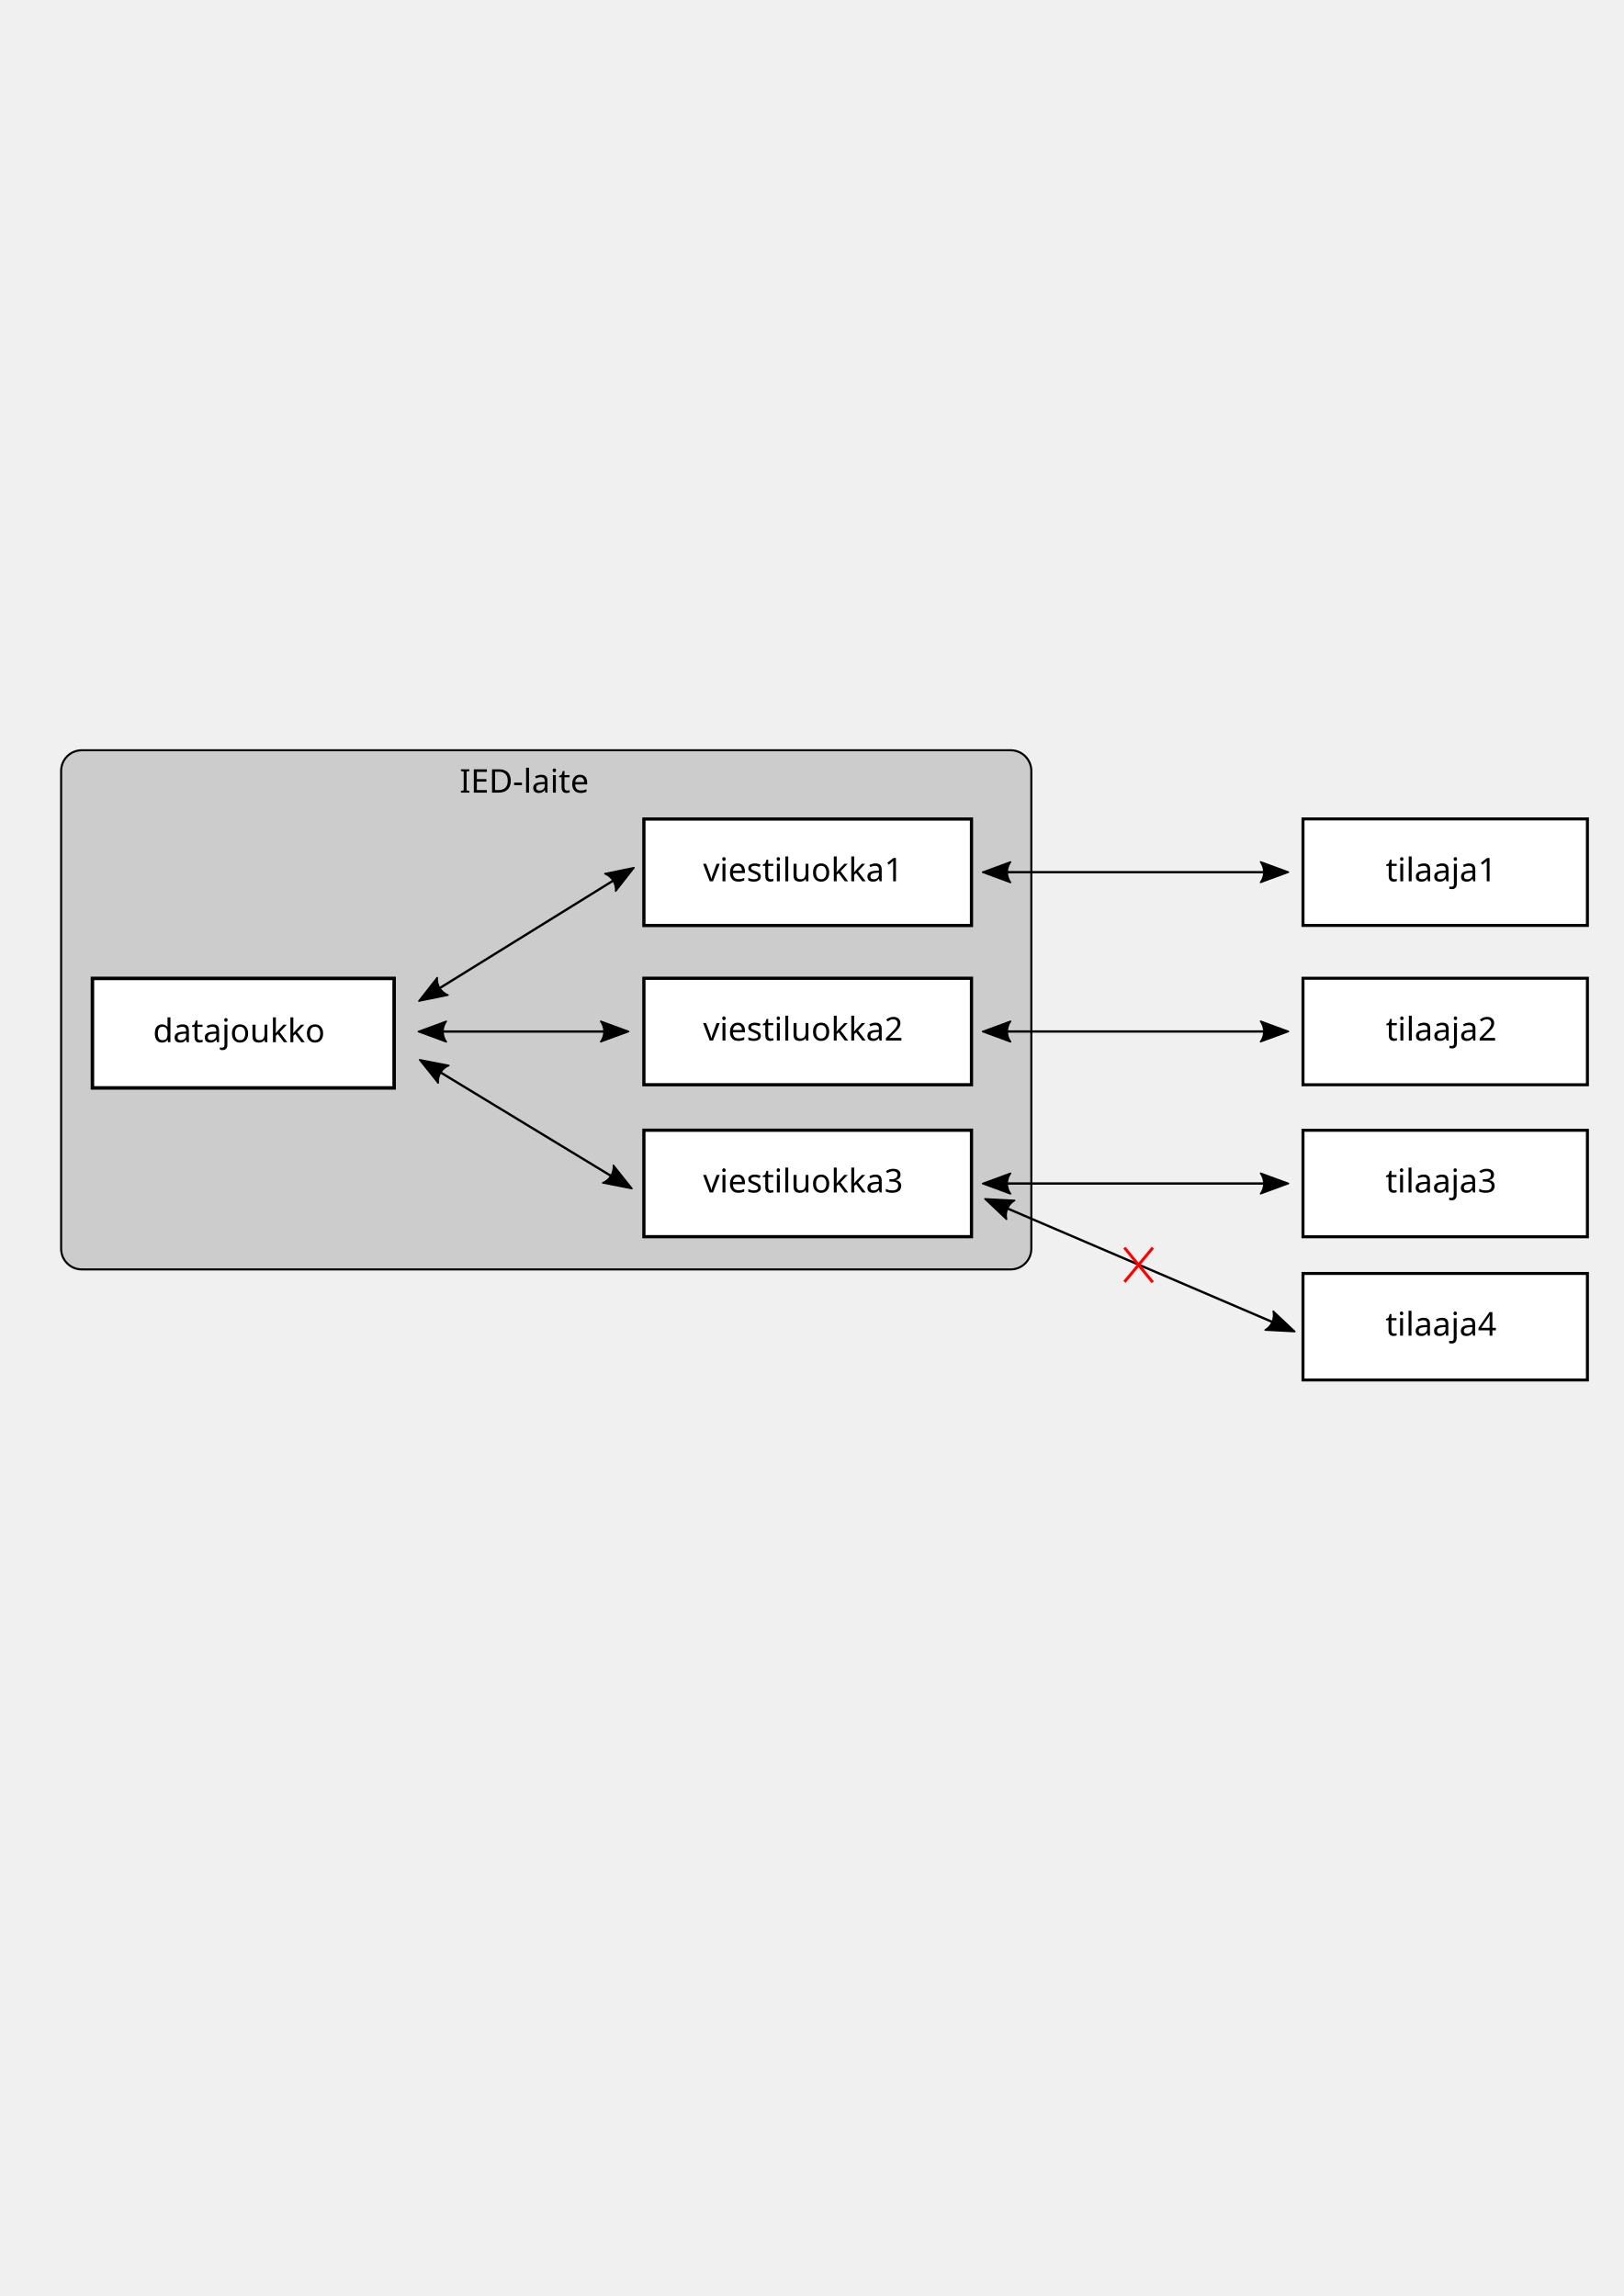
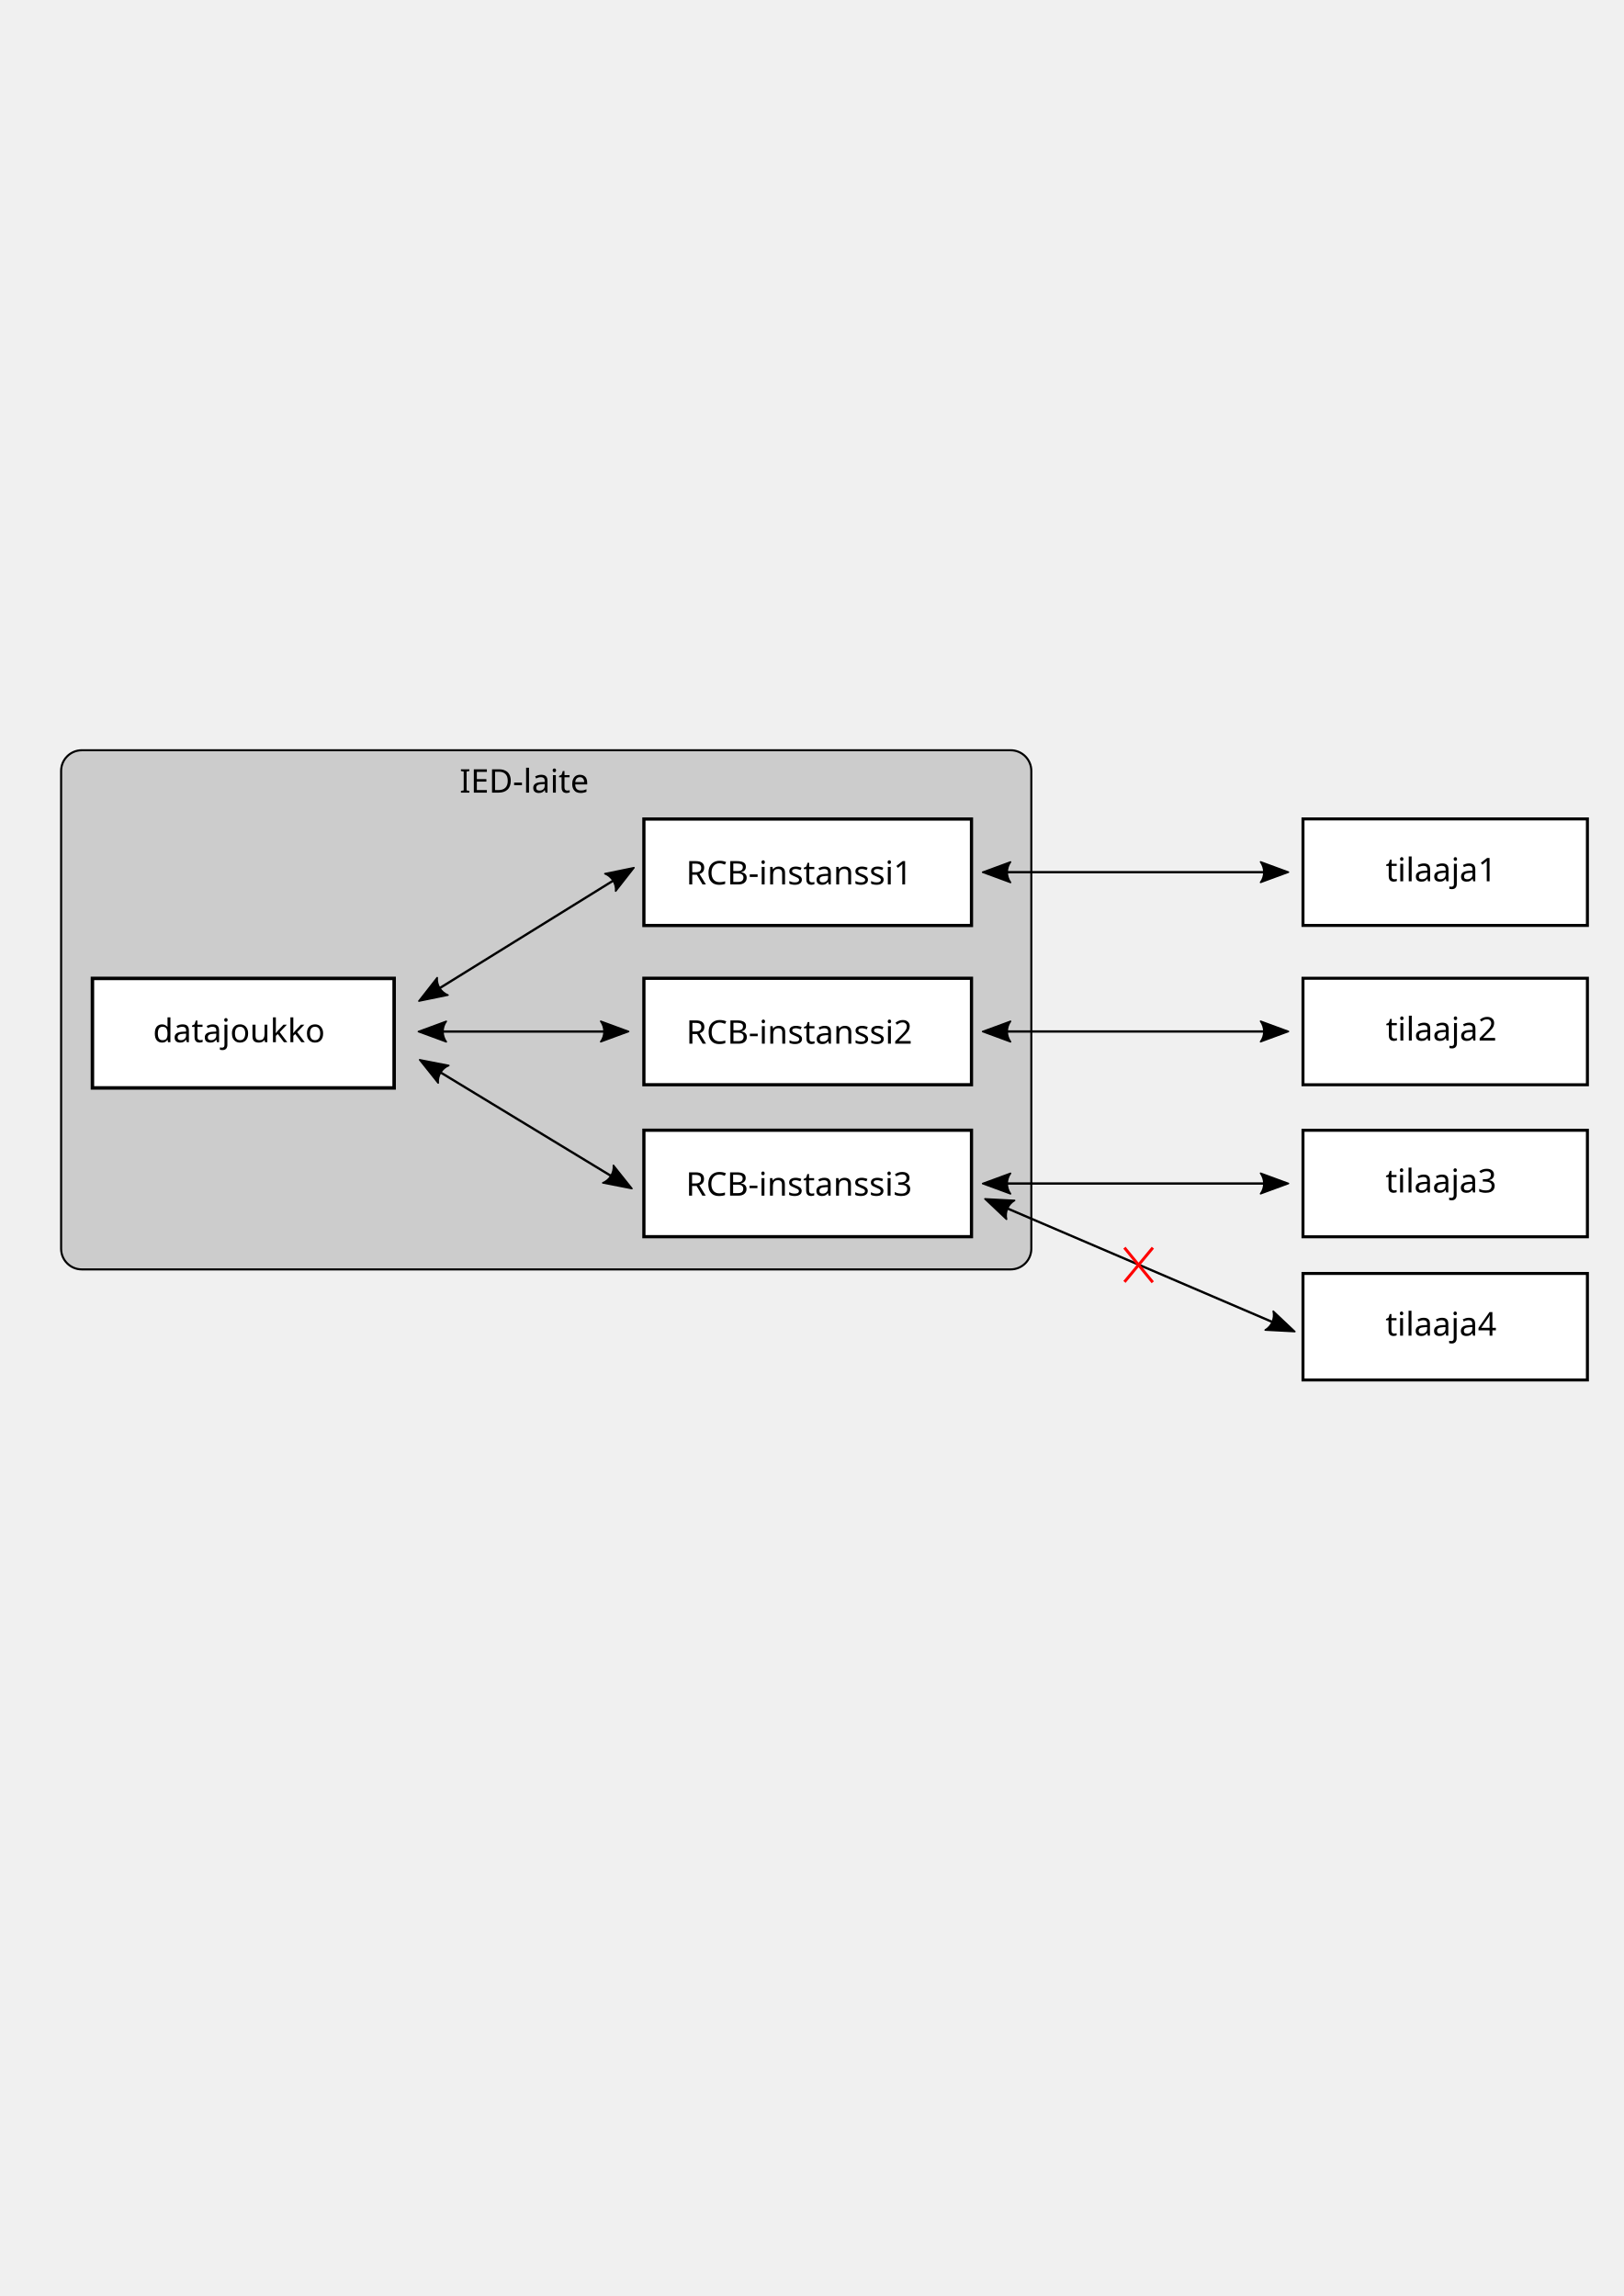
<svg xmlns="http://www.w3.org/2000/svg" width="210mm" height="297mm" viewBox="0 0 210 297" version="1.1" id="svg995">
  <defs id="defs989">
    <marker style="overflow:visible" id="marker3227" refX="0" refY="0" orient="auto">
      <path transform="matrix(-1.1,0,0,-1.1,-1.1,0)" d="M 8.719,4.034 -2.207,0.016 8.719,-4.002 c -1.745,2.372 -1.735,5.617 -6e-7,8.035 z" style="fill:#000000;fill-opacity:1;fill-rule:evenodd;stroke:#000000;stroke-width:0.625;stroke-linejoin:round;stroke-opacity:1" id="path3225" />
    </marker>
    <marker orient="auto" refY="0" refX="0" id="marker3139" style="overflow:visible">
      <path id="path3137" style="fill:#000000;fill-opacity:1;fill-rule:evenodd;stroke:#000000;stroke-width:0.625;stroke-linejoin:round;stroke-opacity:1" d="M 8.719,4.034 -2.207,0.016 8.719,-4.002 c -1.745,2.372 -1.735,5.617 -6e-7,8.035 z" transform="matrix(1.1,0,0,1.1,1.1,0)" />
    </marker>
    <marker orient="auto" refY="0" refX="0" id="marker2547" style="overflow:visible">
      <path id="path2545" style="fill:#000000;fill-opacity:1;fill-rule:evenodd;stroke:#000000;stroke-width:0.625;stroke-linejoin:round;stroke-opacity:1" d="M 8.719,4.034 -2.207,0.016 8.719,-4.002 c -1.745,2.372 -1.735,5.617 -6e-7,8.035 z" transform="matrix(-1.1,0,0,-1.1,-1.1,0)" />
    </marker>
    <marker style="overflow:visible" id="marker2471" refX="0" refY="0" orient="auto">
      <path transform="matrix(1.1,0,0,1.1,1.1,0)" d="M 8.719,4.034 -2.207,0.016 8.719,-4.002 c -1.745,2.372 -1.735,5.617 -6e-7,8.035 z" style="fill:#000000;fill-opacity:1;fill-rule:evenodd;stroke:#000000;stroke-width:0.625;stroke-linejoin:round;stroke-opacity:1" id="path2469" />
    </marker>
    <marker style="overflow:visible" id="marker1989" refX="0" refY="0" orient="auto">
      <path transform="matrix(-1.1,0,0,-1.1,-1.1,0)" d="M 8.719,4.034 -2.207,0.016 8.719,-4.002 c -1.745,2.372 -1.735,5.617 -6e-7,8.035 z" style="fill:#000000;fill-opacity:1;fill-rule:evenodd;stroke:#000000;stroke-width:0.625;stroke-linejoin:round;stroke-opacity:1" id="path1987" />
    </marker>
    <marker orient="auto" refY="0" refX="0" id="marker1925" style="overflow:visible">
      <path id="path1923" style="fill:#000000;fill-opacity:1;fill-rule:evenodd;stroke:#000000;stroke-width:0.625;stroke-linejoin:round;stroke-opacity:1" d="M 8.719,4.034 -2.207,0.016 8.719,-4.002 c -1.745,2.372 -1.735,5.617 -6e-7,8.035 z" transform="matrix(1.1,0,0,1.1,1.1,0)" />
    </marker>
    <marker orient="auto" refY="0" refX="0" id="marker1839" style="overflow:visible">
      <path id="path1837" style="fill:#000000;fill-opacity:1;fill-rule:evenodd;stroke:#000000;stroke-width:0.625;stroke-linejoin:round;stroke-opacity:1" d="M 8.719,4.034 -2.207,0.016 8.719,-4.002 c -1.745,2.372 -1.735,5.617 -6e-7,8.035 z" transform="matrix(-1.1,0,0,-1.1,-1.1,0)" />
    </marker>
    <marker style="overflow:visible" id="marker1769" refX="0" refY="0" orient="auto">
      <path transform="matrix(1.1,0,0,1.1,1.1,0)" d="M 8.719,4.034 -2.207,0.016 8.719,-4.002 c -1.745,2.372 -1.735,5.617 -6e-7,8.035 z" style="fill:#000000;fill-opacity:1;fill-rule:evenodd;stroke:#000000;stroke-width:0.625;stroke-linejoin:round;stroke-opacity:1" id="path1767" />
    </marker>
    <marker orient="auto" refY="0" refX="0" id="marker3280" style="overflow:visible">
      <path id="path3278" style="fill:#000000;fill-opacity:1;fill-rule:evenodd;stroke:#000000;stroke-width:0.625;stroke-linejoin:round;stroke-opacity:1" d="M 8.719,4.034 -2.207,0.016 8.719,-4.002 c -1.745,2.372 -1.735,5.617 -6e-7,8.035 z" transform="matrix(1.1,0,0,1.1,1.1,0)" />
    </marker>
    <marker style="overflow:visible" id="marker4064" refX="0" refY="0" orient="auto">
      <path transform="matrix(-1.1,0,0,-1.1,-1.1,0)" d="M 8.719,4.034 -2.207,0.016 8.719,-4.002 c -1.745,2.372 -1.735,5.617 -6e-7,8.035 z" style="fill:#000000;fill-opacity:1;fill-rule:evenodd;stroke:#000000;stroke-width:0.625;stroke-linejoin:round;stroke-opacity:1" id="path4062" />
    </marker>
    <marker orient="auto" refY="0" refX="0" id="marker3050" style="overflow:visible">
      <path id="path3048" style="fill:#000000;fill-opacity:1;fill-rule:evenodd;stroke:#000000;stroke-width:0.625;stroke-linejoin:round;stroke-opacity:1" d="M 8.719,4.034 -2.207,0.016 8.719,-4.002 c -1.745,2.372 -1.735,5.617 -6e-7,8.035 z" transform="matrix(1.1,0,0,1.1,1.1,0)" />
    </marker>
    <marker orient="auto" refY="0" refX="0" id="marker3662" style="overflow:visible">
      <path id="path3660" style="fill:#000000;fill-opacity:1;fill-rule:evenodd;stroke:#000000;stroke-width:0.625;stroke-linejoin:round;stroke-opacity:1" d="M 8.719,4.034 -2.207,0.016 8.719,-4.002 c -1.745,2.372 -1.735,5.617 -6e-7,8.035 z" transform="matrix(-1.1,0,0,-1.1,-1.1,0)" />
    </marker>
    <marker orient="auto" refY="0" refX="0" id="marker3162" style="overflow:visible">
      <path id="path3160" style="fill:#000000;fill-opacity:1;fill-rule:evenodd;stroke:#000000;stroke-width:0.625;stroke-linejoin:round;stroke-opacity:1" d="M 8.719,4.034 -2.207,0.016 8.719,-4.002 c -1.745,2.372 -1.735,5.617 -6e-7,8.035 z" transform="matrix(1.1,0,0,1.1,1.1,0)" />
    </marker>
    <marker style="overflow:visible" id="marker3051" refX="0" refY="0" orient="auto">
      <path transform="matrix(-1.1,0,0,-1.1,-1.1,0)" d="M 8.719,4.034 -2.207,0.016 8.719,-4.002 c -1.745,2.372 -1.735,5.617 -6e-7,8.035 z" style="fill:#000000;fill-opacity:1;fill-rule:evenodd;stroke:#000000;stroke-width:0.625;stroke-linejoin:round;stroke-opacity:1" id="path3049" />
    </marker>
  </defs>
  <g id="layer1">
    <rect style="opacity:1;vector-effect:none;fill:#cccccc;fill-opacity:1;fill-rule:evenodd;stroke:#000000;stroke-width:0.267;stroke-linecap:butt;stroke-linejoin:miter;stroke-miterlimit:4;stroke-dasharray:none;stroke-dashoffset:0;stroke-opacity:1;paint-order:normal" id="rect1699" width="125.48" height="67.156" x="7.905" y="97.048" ry="2.677" />
    <rect style="opacity:1;fill:#ffffff;fill-opacity:1;fill-rule:evenodd;stroke:#000000;stroke-width:0.415;stroke-linecap:butt;stroke-linejoin:miter;stroke-miterlimit:4;stroke-dasharray:none;stroke-dashoffset:0;stroke-opacity:1;paint-order:normal" id="rect1423" width="42.37" height="13.771" x="83.277" y="126.545" />
-     <text xml:space="preserve" style="font-style:normal;font-weight:normal;font-size:4.233px;line-height:1.25;font-family:sans-serif;letter-spacing:0px;word-spacing:0px;fill:#000000;fill-opacity:1;stroke:none;stroke-width:0.265" x="90.933" y="134.599" id="text1411">
-       <tspan x="90.933" y="134.599" style="stroke-width:0.265" id="tspan1695">viestiluokka2</tspan>
+     <text xml:space="preserve" style="font-style:normal;font-weight:normal;font-size:4.233px;line-height:1.25;font-family:sans-serif;letter-spacing:0px;word-spacing:0px;fill:#000000;fill-opacity:1;stroke:none;stroke-width:0.265" x="88.753" y="135.009" id="text1411">
+       <tspan x="88.753" y="135.009" style="stroke-width:0.265" id="tspan1695">RCB-instanssi2</tspan>
    </text>
    <rect y="105.946" x="83.277" height="13.771" width="42.37" id="rect3015" style="opacity:1;fill:#ffffff;fill-opacity:1;fill-rule:evenodd;stroke:#000000;stroke-width:0.415;stroke-linecap:butt;stroke-linejoin:miter;stroke-miterlimit:4;stroke-dasharray:none;stroke-dashoffset:0;stroke-opacity:1;paint-order:normal" />
-     <text id="text3021" y="113.999" x="90.933" style="font-style:normal;font-weight:normal;font-size:4.233px;line-height:1.25;font-family:sans-serif;letter-spacing:0px;word-spacing:0px;fill:#000000;fill-opacity:1;stroke:none;stroke-width:0.265" xml:space="preserve">
-       <tspan id="tspan4740" style="stroke-width:0.265" y="113.999" x="90.933">viestiluokka1</tspan>
+     <text id="text3021" y="114.409" x="88.736" style="font-style:normal;font-weight:normal;font-size:4.233px;line-height:1.25;font-family:sans-serif;letter-spacing:0px;word-spacing:0px;fill:#000000;fill-opacity:1;stroke:none;stroke-width:0.265" xml:space="preserve">
+       <tspan id="tspan4740" style="stroke-width:0.265" y="114.409" x="88.736">RCB-instanssi1</tspan>
    </text>
    <rect y="146.2" x="83.277" height="13.771" width="42.37" id="rect3025" style="opacity:1;fill:#ffffff;fill-opacity:1;fill-rule:evenodd;stroke:#000000;stroke-width:0.415;stroke-linecap:butt;stroke-linejoin:miter;stroke-miterlimit:4;stroke-dasharray:none;stroke-dashoffset:0;stroke-opacity:1;paint-order:normal" />
-     <text id="text3031" y="154.253" x="90.933" style="font-style:normal;font-weight:normal;font-size:4.233px;line-height:1.25;font-family:sans-serif;letter-spacing:0px;word-spacing:0px;fill:#000000;fill-opacity:1;stroke:none;stroke-width:0.265" xml:space="preserve">
-       <tspan id="tspan3029" style="stroke-width:0.265" y="154.253" x="90.933">viestiluokka3</tspan>
+     <text id="text3031" y="154.664" x="88.71" style="font-style:normal;font-weight:normal;font-size:4.233px;line-height:1.25;font-family:sans-serif;letter-spacing:0px;word-spacing:0px;fill:#000000;fill-opacity:1;stroke:none;stroke-width:0.265" xml:space="preserve">
+       <tspan id="tspan3029" style="stroke-width:0.265" y="154.664" x="88.71">RCB-instanssi3</tspan>
    </text>
    <path id="path3047" d="M 54.513,133.435 H 80.902" style="fill:none;stroke:#000000;stroke-width:0.3;stroke-linecap:butt;stroke-linejoin:miter;stroke-miterlimit:4;stroke-dasharray:none;stroke-opacity:1;marker-start:url(#marker3162);marker-end:url(#marker3051)" />
    <path style="fill:none;stroke:#000000;stroke-width:0.3;stroke-linecap:butt;stroke-linejoin:miter;stroke-miterlimit:4;stroke-dasharray:none;stroke-opacity:1;marker-start:url(#marker3050);marker-end:url(#marker3662)" d="M 54.513,129.278 81.658,112.458" id="path3658" />
    <path id="path4060" d="m 54.62,137.292 26.767,16.253" style="fill:none;stroke:#000000;stroke-width:0.3;stroke-linecap:butt;stroke-linejoin:miter;stroke-miterlimit:4;stroke-dasharray:none;stroke-opacity:1;marker-start:url(#marker3280);marker-end:url(#marker4064)" />
    <g transform="translate(35.47422,70.18477)" id="g1453">
      <rect y="56.378" x="-23.52" height="14.165" width="39.021" id="rect1415" style="opacity:1;fill:#ffffff;fill-opacity:1;fill-rule:evenodd;stroke:#000000;stroke-width:0.45;stroke-linecap:butt;stroke-linejoin:miter;stroke-miterlimit:4;stroke-dasharray:none;stroke-dashoffset:0;stroke-opacity:1;paint-order:normal" />
      <text id="text1407" y="64.629" x="-15.682" style="font-style:normal;font-weight:normal;font-size:4.233px;line-height:1.25;font-family:sans-serif;letter-spacing:0px;word-spacing:0px;fill:#000000;fill-opacity:1;stroke:none;stroke-width:0.265" xml:space="preserve">
        <tspan style="stroke-width:0.265" y="64.629" x="-15.682" id="tspan1691">datajoukko</tspan>
      </text>
    </g>
    <rect y="126.542" x="168.521" height="13.778" width="36.785" id="rect1721" style="opacity:1;fill:#ffffff;fill-opacity:1;fill-rule:evenodd;stroke:#000000;stroke-width:0.387;stroke-linecap:butt;stroke-linejoin:miter;stroke-miterlimit:4;stroke-dasharray:none;stroke-dashoffset:0;stroke-opacity:1;paint-order:normal" />
    <rect style="opacity:1;fill:#ffffff;fill-opacity:1;fill-rule:evenodd;stroke:#000000;stroke-width:0.387;stroke-linecap:butt;stroke-linejoin:miter;stroke-miterlimit:4;stroke-dasharray:none;stroke-dashoffset:0;stroke-opacity:1;paint-order:normal" id="rect1727" width="36.785" height="13.778" x="168.521" y="105.932" />
    <rect style="opacity:1;fill:#ffffff;fill-opacity:1;fill-rule:evenodd;stroke:#000000;stroke-width:0.387;stroke-linecap:butt;stroke-linejoin:miter;stroke-miterlimit:4;stroke-dasharray:none;stroke-dashoffset:0;stroke-opacity:1;paint-order:normal" id="rect1733" width="36.785" height="13.778" x="168.521" y="146.207" />
    <text id="text1725" y="134.599" x="179.236" style="font-style:normal;font-weight:normal;font-size:4.233px;line-height:1.25;font-family:sans-serif;letter-spacing:0px;word-spacing:0px;fill:#000000;fill-opacity:1;stroke:none;stroke-width:0.265" xml:space="preserve">
      <tspan id="tspan1723" style="stroke-width:0.265" y="134.599" x="179.236">tilaaja2</tspan>
    </text>
    <text xml:space="preserve" style="font-style:normal;font-weight:normal;font-size:4.233px;line-height:1.25;font-family:sans-serif;letter-spacing:0px;word-spacing:0px;fill:#000000;fill-opacity:1;stroke:none;stroke-width:0.265" x="179.219" y="113.999" id="text1731">
      <tspan x="179.219" y="113.999" style="stroke-width:0.265" id="tspan1729">tilaaja1</tspan>
    </text>
    <text xml:space="preserve" style="font-style:normal;font-weight:normal;font-size:4.233px;line-height:1.25;font-family:sans-serif;letter-spacing:0px;word-spacing:0px;fill:#000000;fill-opacity:1;stroke:none;stroke-width:0.265" x="179.194" y="154.253" id="text1737">
      <tspan x="179.194" y="154.253" style="stroke-width:0.265" id="tspan1739">tilaaja3</tspan>
    </text>
    <path style="fill:none;stroke:#000000;stroke-width:0.3;stroke-linecap:butt;stroke-linejoin:miter;stroke-miterlimit:4;stroke-dasharray:none;stroke-opacity:1;marker-start:url(#marker1769);marker-end:url(#marker1839)" d="m 127.488,112.821 c 12.918,0 25.836,0 38.754,0" id="path1757" />
    <path id="path1919" d="m 127.488,133.431 c 12.918,0 25.836,0 38.754,0" style="fill:none;stroke:#000000;stroke-width:0.3;stroke-linecap:butt;stroke-linejoin:miter;stroke-miterlimit:4;stroke-dasharray:none;stroke-opacity:1;marker-start:url(#marker1925);marker-end:url(#marker1989)" />
    <path style="fill:none;stroke:#000000;stroke-width:0.3;stroke-linecap:butt;stroke-linejoin:miter;stroke-miterlimit:4;stroke-dasharray:none;stroke-opacity:1;marker-start:url(#marker2471);marker-end:url(#marker2547)" d="m 127.488,153.096 c 12.918,0 25.836,0 38.754,0" id="path2465" />
    <text xml:space="preserve" style="font-style:normal;font-variant:normal;font-weight:normal;font-stretch:normal;font-size:4.233px;line-height:1.25;font-family:sans-serif;-inkscape-font-specification:'sans-serif, Normal';font-variant-ligatures:normal;font-variant-caps:normal;font-variant-numeric:normal;font-feature-settings:normal;text-align:center;letter-spacing:0px;word-spacing:0px;writing-mode:lr-tb;text-anchor:middle;fill:#000000;fill-opacity:1;stroke:none;stroke-width:0.265" x="70.55" y="102.531" id="text3113">
      <tspan id="tspan3111" x="70.55" y="102.531" style="font-style:normal;font-variant:normal;font-weight:normal;font-stretch:normal;font-size:4.233px;font-family:sans-serif;-inkscape-font-specification:'sans-serif, Normal';font-variant-ligatures:normal;font-variant-caps:normal;font-variant-numeric:normal;font-feature-settings:normal;text-align:center;writing-mode:lr-tb;text-anchor:middle;stroke-width:0.265">IED-laite</tspan>
    </text>
    <rect y="164.728" x="168.521" height="13.778" width="36.785" id="rect3115" style="opacity:1;fill:#ffffff;fill-opacity:1;fill-rule:evenodd;stroke:#000000;stroke-width:0.387;stroke-linecap:butt;stroke-linejoin:miter;stroke-miterlimit:4;stroke-dasharray:none;stroke-dashoffset:0;stroke-opacity:1;paint-order:normal" />
    <text id="text3119" y="172.774" x="179.194" style="font-style:normal;font-weight:normal;font-size:4.233px;line-height:1.25;font-family:sans-serif;letter-spacing:0px;word-spacing:0px;fill:#000000;fill-opacity:1;stroke:none;stroke-width:0.265" xml:space="preserve">
      <tspan id="tspan3117" style="stroke-width:0.265" y="172.774" x="179.194">tilaaja4</tspan>
    </text>
    <path id="path3133" d="m 127.755,155.234 c 13.115,5.621 26.229,11.241 39.344,16.862" style="fill:none;stroke:#000000;stroke-width:0.3;stroke-linecap:butt;stroke-linejoin:miter;stroke-miterlimit:4;stroke-dasharray:none;stroke-opacity:1;marker-start:url(#marker3139);marker-end:url(#marker3227)" />
    <path style="fill:#ff2a2a;stroke:#ff0000;stroke-width:0.379px;stroke-linecap:butt;stroke-linejoin:miter;stroke-opacity:1" d="m 145.427,161.396 c 1.221,1.491 2.442,2.983 3.664,4.474" id="path2125" />
    <path style="fill:#ff2a2a;stroke:#ff0000;stroke-width:0.379px;stroke-linecap:butt;stroke-linejoin:miter;stroke-opacity:1" d="m 149.105,161.396 c -1.224,1.475 -2.449,2.951 -3.673,4.426" id="path2135" />
  </g>
</svg>
